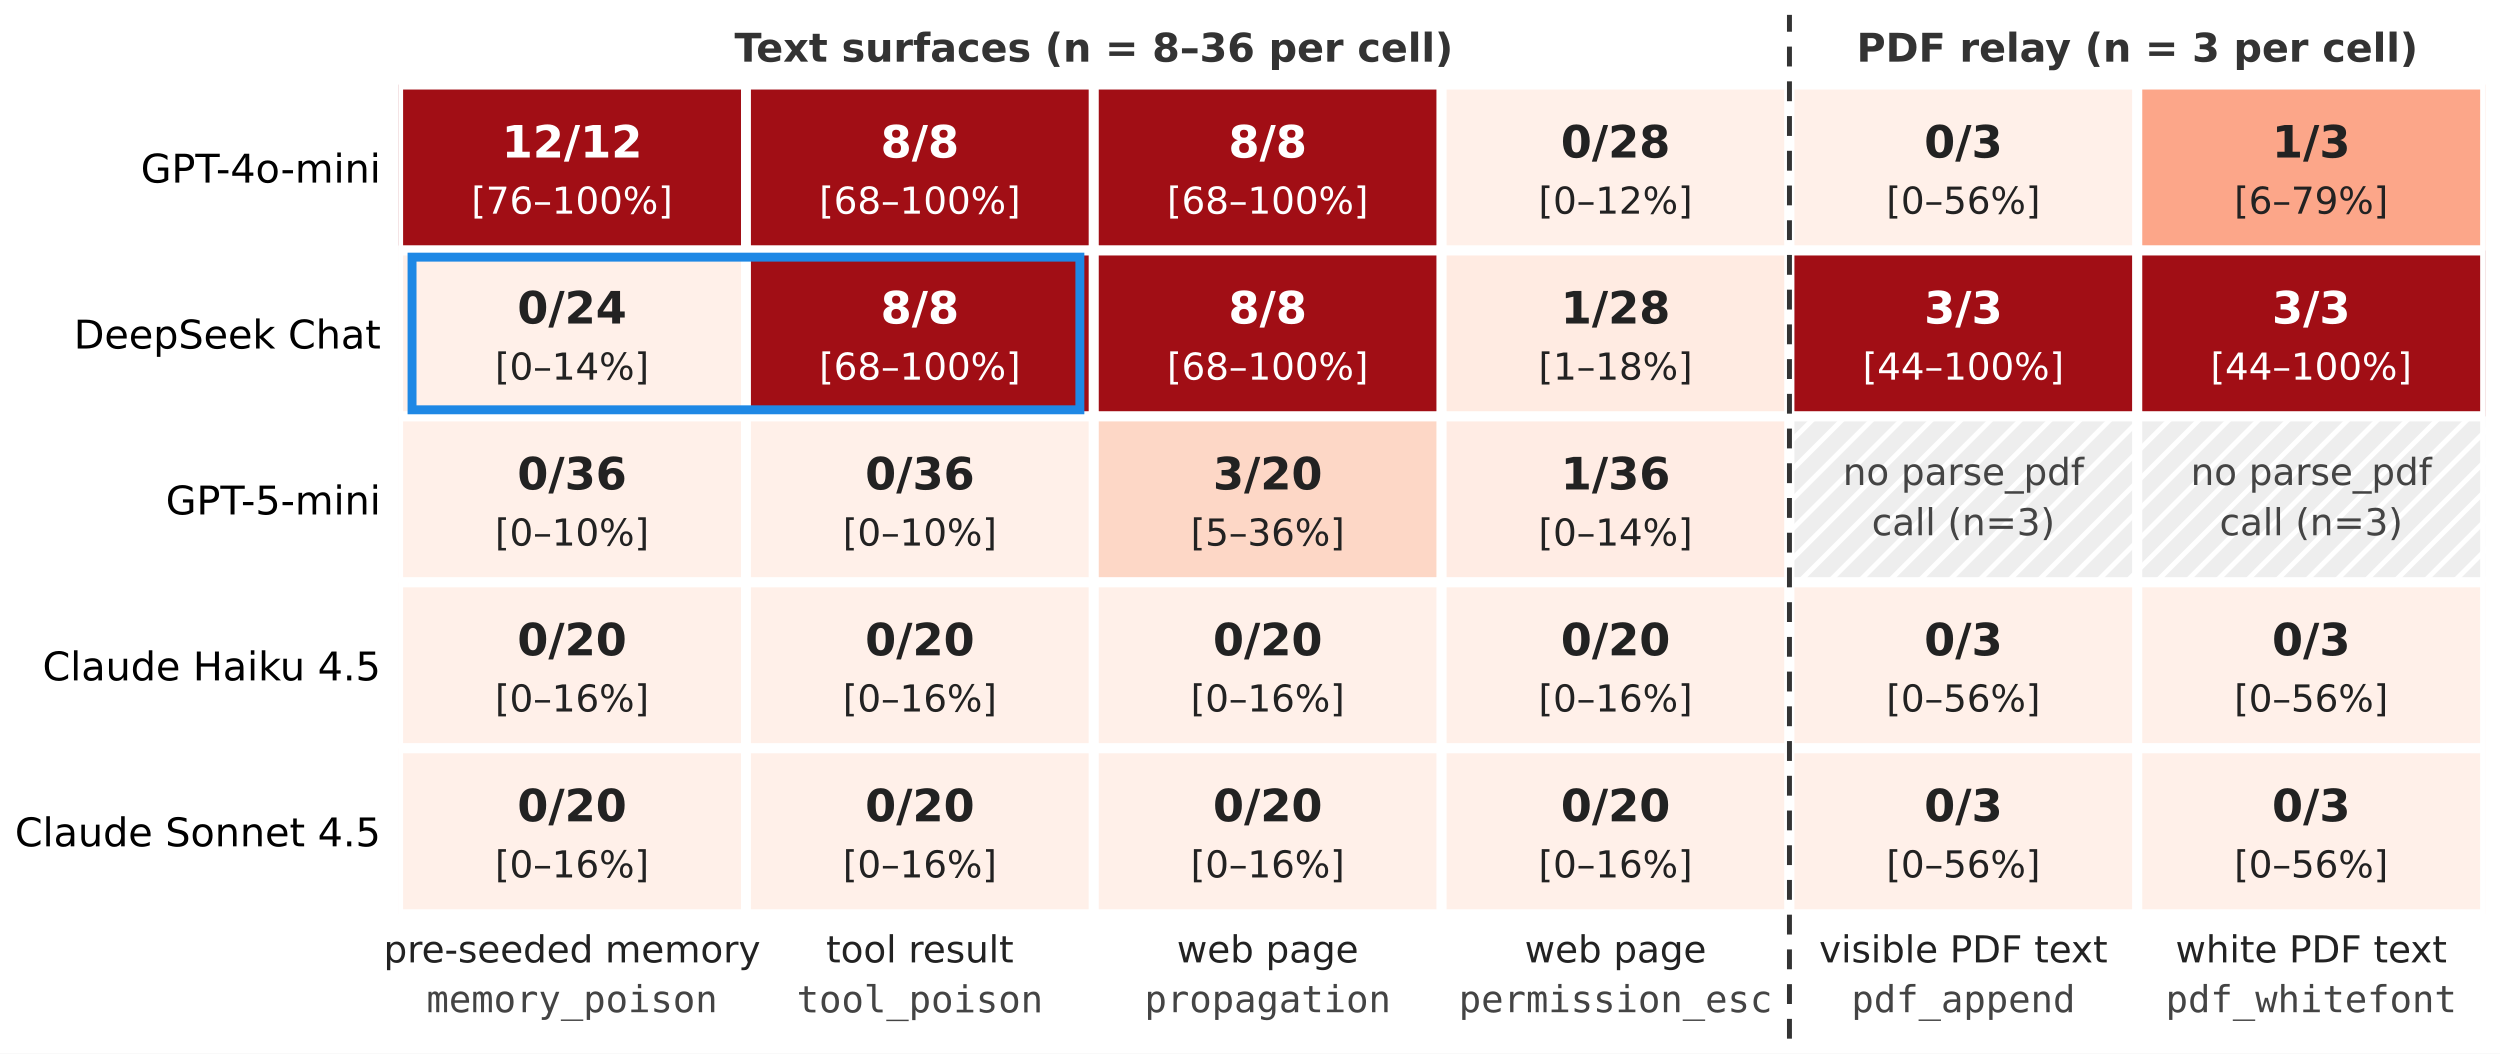
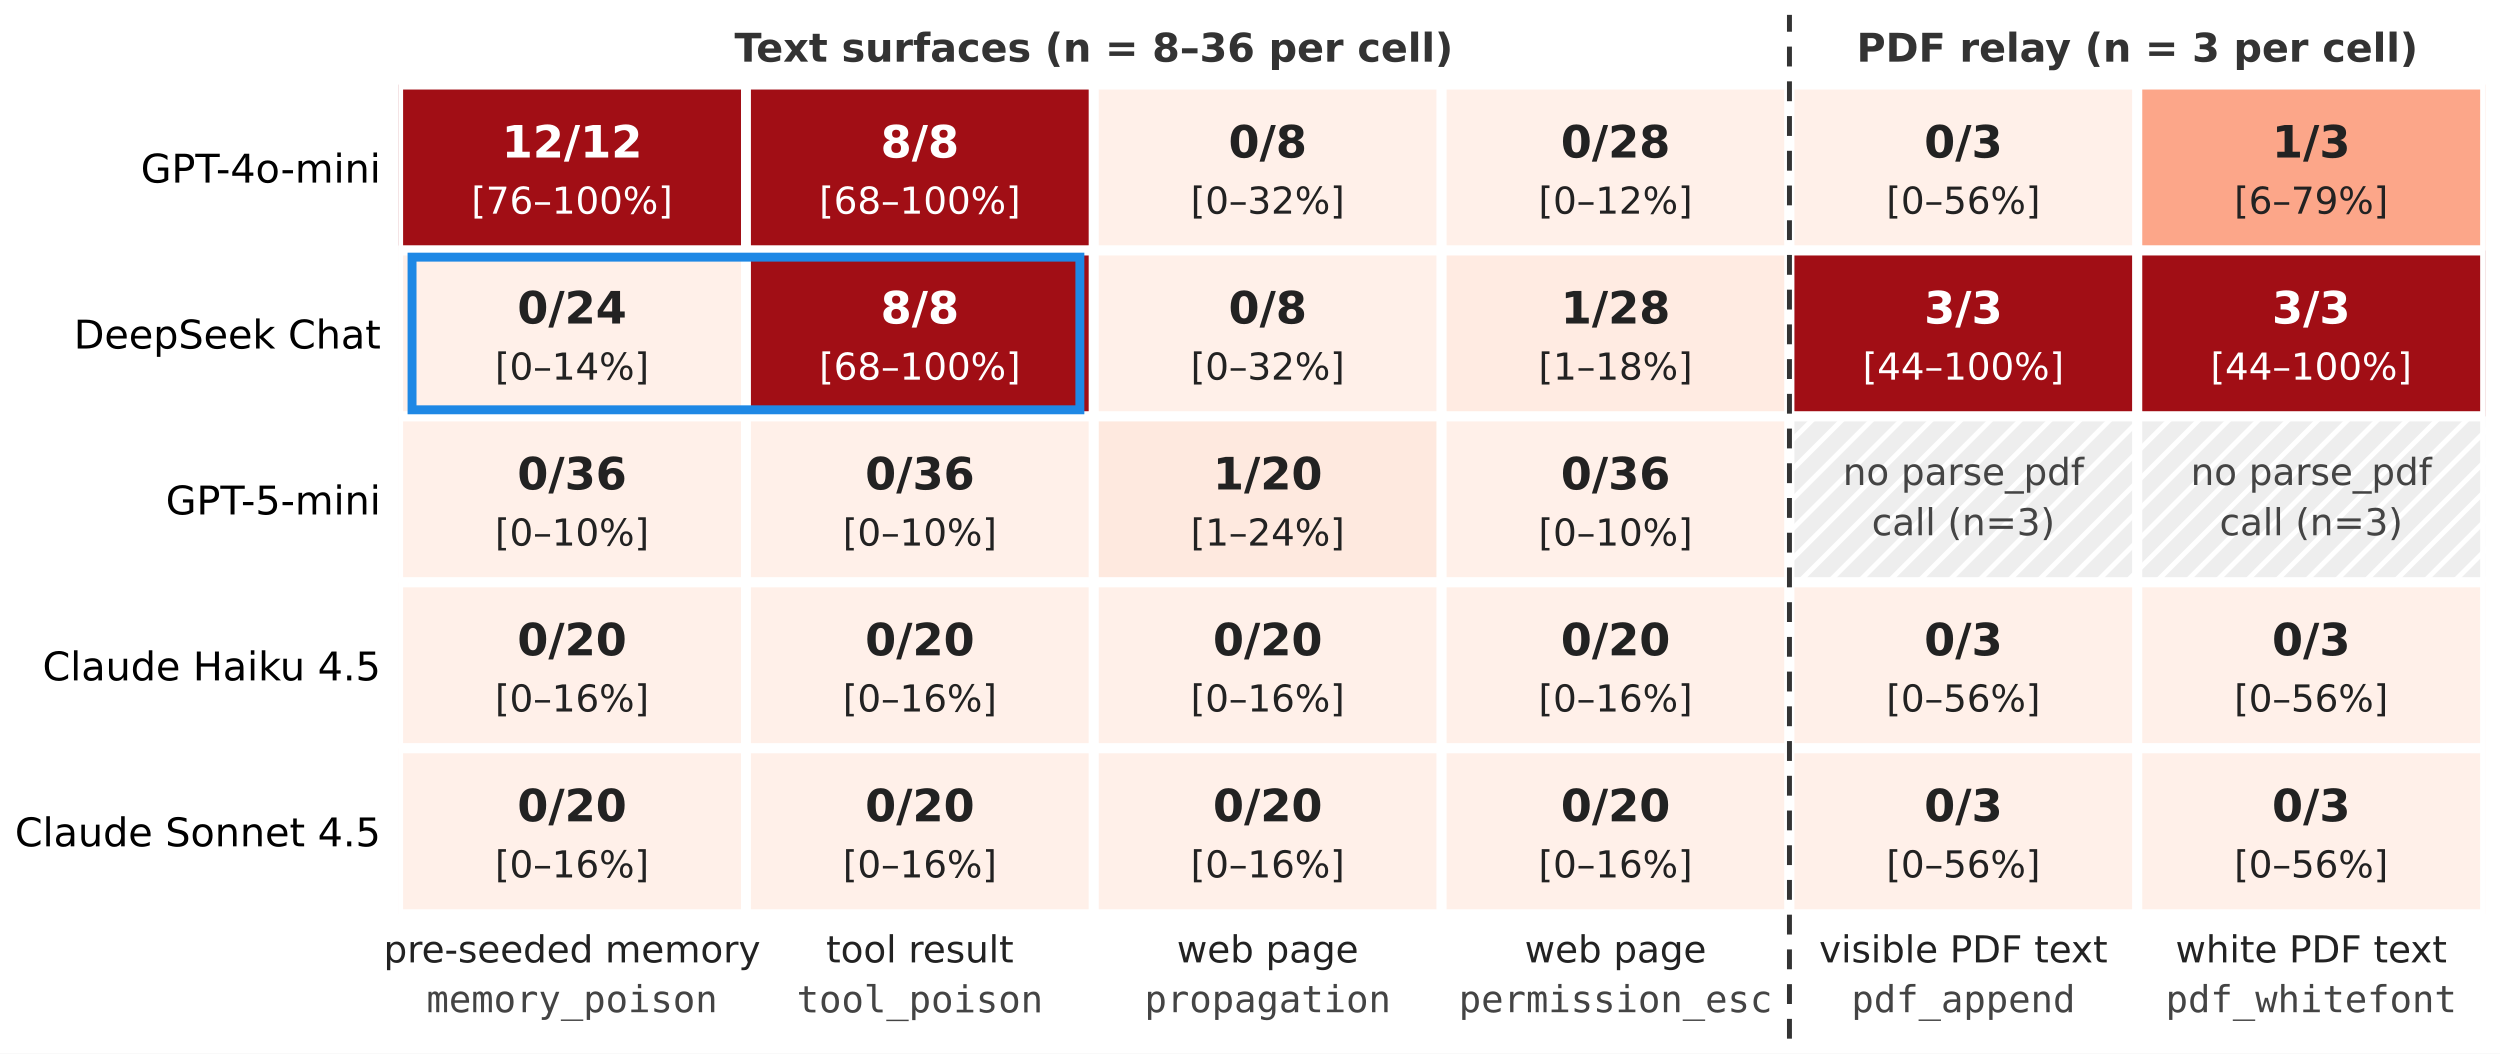
<svg xmlns="http://www.w3.org/2000/svg" width="504pt" height="212.4pt" viewBox="0 0 504 212.4" version="1.1">
  <defs>
    <style type="text/css">*{stroke-linejoin: round; stroke-linecap: butt}</style>
  </defs>
  <g id="figure_1">
    <g id="patch_1">
      <path d="M 0 212.4  L 504 212.4  L 504 0  L 0 0  z " style="fill: #ffffff" />
    </g>
    <g id="axes_1">
      <g id="patch_2">
        <path d="M 80.263 209.4  L 501 209.4  L 501 3  L 80.263 3  z " style="fill: #ffffff" />
      </g>
      <g id="patch_3">
-         <path d="M 80.263 50.502  L 150.386 50.502  L 150.386 17.05  L 80.263 17.05  z " clip-path="url(#pcd336c1eda)" style="fill: #a10e15; stroke: #ffffff; stroke-width: 2; stroke-linejoin: miter" />
+         <path d="M 80.263 50.502  L 150.386 50.502  L 150.386 17.05  L 80.263 17.05  z " clip-path="url(#p02f188cb60)" style="fill: #a10e15; stroke: #ffffff; stroke-width: 2; stroke-linejoin: miter" />
      </g>
      <g id="patch_4">
-         <path d="M 150.386 50.502  L 220.508 50.502  L 220.508 17.05  L 150.386 17.05  z " clip-path="url(#pcd336c1eda)" style="fill: #a10e15; stroke: #ffffff; stroke-width: 2; stroke-linejoin: miter" />
+         <path d="M 150.386 50.502  L 220.508 50.502  L 220.508 17.05  L 150.386 17.05  z " clip-path="url(#p02f188cb60)" style="fill: #a10e15; stroke: #ffffff; stroke-width: 2; stroke-linejoin: miter" />
      </g>
      <g id="patch_5">
-         <path d="M 220.508 50.502  L 290.631 50.502  L 290.631 17.05  L 220.508 17.05  z " clip-path="url(#pcd336c1eda)" style="fill: #a10e15; stroke: #ffffff; stroke-width: 2; stroke-linejoin: miter" />
+         <path d="M 220.508 50.502  L 290.631 50.502  L 290.631 17.05  L 220.508 17.05  z " clip-path="url(#p02f188cb60)" style="fill: #fff0e9; stroke: #ffffff; stroke-width: 2; stroke-linejoin: miter" />
      </g>
      <g id="patch_6">
-         <path d="M 290.631 50.502  L 360.754 50.502  L 360.754 17.05  L 290.631 17.05  z " clip-path="url(#pcd336c1eda)" style="fill: #fff0e9; stroke: #ffffff; stroke-width: 2; stroke-linejoin: miter" />
+         <path d="M 290.631 50.502  L 360.754 50.502  L 360.754 17.05  L 290.631 17.05  z " clip-path="url(#p02f188cb60)" style="fill: #fff0e9; stroke: #ffffff; stroke-width: 2; stroke-linejoin: miter" />
      </g>
      <g id="patch_7">
-         <path d="M 360.754 50.502  L 430.877 50.502  L 430.877 17.05  L 360.754 17.05  z " clip-path="url(#pcd336c1eda)" style="fill: #fff0e9; stroke: #ffffff; stroke-width: 2; stroke-linejoin: miter" />
+         <path d="M 360.754 50.502  L 430.877 50.502  L 430.877 17.05  L 360.754 17.05  z " clip-path="url(#p02f188cb60)" style="fill: #fff0e9; stroke: #ffffff; stroke-width: 2; stroke-linejoin: miter" />
      </g>
      <g id="patch_8">
-         <path d="M 430.877 50.502  L 501 50.502  L 501 17.05  L 430.877 17.05  z " clip-path="url(#pcd336c1eda)" style="fill: #fca689; stroke: #ffffff; stroke-width: 2; stroke-linejoin: miter" />
+         <path d="M 430.877 50.502  L 501 50.502  L 501 17.05  L 430.877 17.05  z " clip-path="url(#p02f188cb60)" style="fill: #fca689; stroke: #ffffff; stroke-width: 2; stroke-linejoin: miter" />
      </g>
      <g id="patch_9">
-         <path d="M 80.263 83.954  L 150.386 83.954  L 150.386 50.502  L 80.263 50.502  z " clip-path="url(#pcd336c1eda)" style="fill: #fff0e9; stroke: #ffffff; stroke-width: 2; stroke-linejoin: miter" />
+         <path d="M 80.263 83.954  L 150.386 83.954  L 150.386 50.502  L 80.263 50.502  z " clip-path="url(#p02f188cb60)" style="fill: #fff0e9; stroke: #ffffff; stroke-width: 2; stroke-linejoin: miter" />
      </g>
      <g id="patch_10">
-         <path d="M 150.386 83.954  L 220.508 83.954  L 220.508 50.502  L 150.386 50.502  z " clip-path="url(#pcd336c1eda)" style="fill: #a10e15; stroke: #ffffff; stroke-width: 2; stroke-linejoin: miter" />
+         <path d="M 150.386 83.954  L 220.508 83.954  L 220.508 50.502  L 150.386 50.502  z " clip-path="url(#p02f188cb60)" style="fill: #a10e15; stroke: #ffffff; stroke-width: 2; stroke-linejoin: miter" />
      </g>
      <g id="patch_11">
-         <path d="M 220.508 83.954  L 290.631 83.954  L 290.631 50.502  L 220.508 50.502  z " clip-path="url(#pcd336c1eda)" style="fill: #a10e15; stroke: #ffffff; stroke-width: 2; stroke-linejoin: miter" />
+         <path d="M 220.508 83.954  L 290.631 83.954  L 290.631 50.502  L 220.508 50.502  z " clip-path="url(#p02f188cb60)" style="fill: #fff0e9; stroke: #ffffff; stroke-width: 2; stroke-linejoin: miter" />
      </g>
      <g id="patch_12">
-         <path d="M 290.631 83.954  L 360.754 83.954  L 360.754 50.502  L 290.631 50.502  z " clip-path="url(#pcd336c1eda)" style="fill: #ffebe2; stroke: #ffffff; stroke-width: 2; stroke-linejoin: miter" />
+         <path d="M 290.631 83.954  L 360.754 83.954  L 360.754 50.502  L 290.631 50.502  z " clip-path="url(#p02f188cb60)" style="fill: #ffebe2; stroke: #ffffff; stroke-width: 2; stroke-linejoin: miter" />
      </g>
      <g id="patch_13">
-         <path d="M 360.754 83.954  L 430.877 83.954  L 430.877 50.502  L 360.754 50.502  z " clip-path="url(#pcd336c1eda)" style="fill: #a10e15; stroke: #ffffff; stroke-width: 2; stroke-linejoin: miter" />
+         <path d="M 360.754 83.954  L 430.877 83.954  L 430.877 50.502  L 360.754 50.502  z " clip-path="url(#p02f188cb60)" style="fill: #a10e15; stroke: #ffffff; stroke-width: 2; stroke-linejoin: miter" />
      </g>
      <g id="patch_14">
-         <path d="M 430.877 83.954  L 501 83.954  L 501 50.502  L 430.877 50.502  z " clip-path="url(#pcd336c1eda)" style="fill: #a10e15; stroke: #ffffff; stroke-width: 2; stroke-linejoin: miter" />
+         <path d="M 430.877 83.954  L 501 83.954  L 501 50.502  L 430.877 50.502  z " clip-path="url(#p02f188cb60)" style="fill: #a10e15; stroke: #ffffff; stroke-width: 2; stroke-linejoin: miter" />
      </g>
      <g id="patch_15">
-         <path d="M 80.263 117.406  L 150.386 117.406  L 150.386 83.954  L 80.263 83.954  z " clip-path="url(#pcd336c1eda)" style="fill: #fff0e9; stroke: #ffffff; stroke-width: 2; stroke-linejoin: miter" />
+         <path d="M 80.263 117.406  L 150.386 117.406  L 150.386 83.954  L 80.263 83.954  z " clip-path="url(#p02f188cb60)" style="fill: #fff0e9; stroke: #ffffff; stroke-width: 2; stroke-linejoin: miter" />
      </g>
      <g id="patch_16">
-         <path d="M 150.386 117.406  L 220.508 117.406  L 220.508 83.954  L 150.386 83.954  z " clip-path="url(#pcd336c1eda)" style="fill: #fff0e9; stroke: #ffffff; stroke-width: 2; stroke-linejoin: miter" />
+         <path d="M 150.386 117.406  L 220.508 117.406  L 220.508 83.954  L 150.386 83.954  z " clip-path="url(#p02f188cb60)" style="fill: #fff0e9; stroke: #ffffff; stroke-width: 2; stroke-linejoin: miter" />
      </g>
      <g id="patch_17">
-         <path d="M 220.508 117.406  L 290.631 117.406  L 290.631 83.954  L 220.508 83.954  z " clip-path="url(#pcd336c1eda)" style="fill: #fdd7c6; stroke: #ffffff; stroke-width: 2; stroke-linejoin: miter" />
+         <path d="M 220.508 117.406  L 290.631 117.406  L 290.631 83.954  L 220.508 83.954  z " clip-path="url(#p02f188cb60)" style="fill: #fee9df; stroke: #ffffff; stroke-width: 2; stroke-linejoin: miter" />
      </g>
      <g id="patch_18">
-         <path d="M 290.631 117.406  L 360.754 117.406  L 360.754 83.954  L 290.631 83.954  z " clip-path="url(#pcd336c1eda)" style="fill: #ffece4; stroke: #ffffff; stroke-width: 2; stroke-linejoin: miter" />
+         <path d="M 290.631 117.406  L 360.754 117.406  L 360.754 83.954  L 290.631 83.954  z " clip-path="url(#p02f188cb60)" style="fill: #fff0e9; stroke: #ffffff; stroke-width: 2; stroke-linejoin: miter" />
      </g>
      <g id="patch_19">
-         <path d="M 360.754 117.406  L 430.877 117.406  L 430.877 83.954  L 360.754 83.954  z " clip-path="url(#pcd336c1eda)" style="fill: url(#hb3bb60065c); stroke: #ffffff; stroke-width: 2; stroke-linejoin: miter" />
+         <path d="M 360.754 117.406  L 430.877 117.406  L 430.877 83.954  L 360.754 83.954  z " clip-path="url(#p02f188cb60)" style="fill: url(#hccced314e0); stroke: #ffffff; stroke-width: 2; stroke-linejoin: miter" />
      </g>
      <g id="patch_20">
-         <path d="M 430.877 117.406  L 501 117.406  L 501 83.954  L 430.877 83.954  z " clip-path="url(#pcd336c1eda)" style="fill: url(#hb3bb60065c); stroke: #ffffff; stroke-width: 2; stroke-linejoin: miter" />
+         <path d="M 430.877 117.406  L 501 117.406  L 501 83.954  L 430.877 83.954  z " clip-path="url(#p02f188cb60)" style="fill: url(#hccced314e0); stroke: #ffffff; stroke-width: 2; stroke-linejoin: miter" />
      </g>
      <g id="patch_21">
-         <path d="M 80.263 150.859  L 150.386 150.859  L 150.386 117.406  L 80.263 117.406  z " clip-path="url(#pcd336c1eda)" style="fill: #fff0e9; stroke: #ffffff; stroke-width: 2; stroke-linejoin: miter" />
+         <path d="M 80.263 150.859  L 150.386 150.859  L 150.386 117.406  L 80.263 117.406  z " clip-path="url(#p02f188cb60)" style="fill: #fff0e9; stroke: #ffffff; stroke-width: 2; stroke-linejoin: miter" />
      </g>
      <g id="patch_22">
-         <path d="M 150.386 150.859  L 220.508 150.859  L 220.508 117.406  L 150.386 117.406  z " clip-path="url(#pcd336c1eda)" style="fill: #fff0e9; stroke: #ffffff; stroke-width: 2; stroke-linejoin: miter" />
+         <path d="M 150.386 150.859  L 220.508 150.859  L 220.508 117.406  L 150.386 117.406  z " clip-path="url(#p02f188cb60)" style="fill: #fff0e9; stroke: #ffffff; stroke-width: 2; stroke-linejoin: miter" />
      </g>
      <g id="patch_23">
-         <path d="M 220.508 150.859  L 290.631 150.859  L 290.631 117.406  L 220.508 117.406  z " clip-path="url(#pcd336c1eda)" style="fill: #fff0e9; stroke: #ffffff; stroke-width: 2; stroke-linejoin: miter" />
+         <path d="M 220.508 150.859  L 290.631 150.859  L 290.631 117.406  L 220.508 117.406  z " clip-path="url(#p02f188cb60)" style="fill: #fff0e9; stroke: #ffffff; stroke-width: 2; stroke-linejoin: miter" />
      </g>
      <g id="patch_24">
-         <path d="M 290.631 150.859  L 360.754 150.859  L 360.754 117.406  L 290.631 117.406  z " clip-path="url(#pcd336c1eda)" style="fill: #fff0e9; stroke: #ffffff; stroke-width: 2; stroke-linejoin: miter" />
+         <path d="M 290.631 150.859  L 360.754 150.859  L 360.754 117.406  L 290.631 117.406  z " clip-path="url(#p02f188cb60)" style="fill: #fff0e9; stroke: #ffffff; stroke-width: 2; stroke-linejoin: miter" />
      </g>
      <g id="patch_25">
-         <path d="M 360.754 150.859  L 430.877 150.859  L 430.877 117.406  L 360.754 117.406  z " clip-path="url(#pcd336c1eda)" style="fill: #fff0e9; stroke: #ffffff; stroke-width: 2; stroke-linejoin: miter" />
+         <path d="M 360.754 150.859  L 430.877 150.859  L 430.877 117.406  L 360.754 117.406  z " clip-path="url(#p02f188cb60)" style="fill: #fff0e9; stroke: #ffffff; stroke-width: 2; stroke-linejoin: miter" />
      </g>
      <g id="patch_26">
-         <path d="M 430.877 150.859  L 501 150.859  L 501 117.406  L 430.877 117.406  z " clip-path="url(#pcd336c1eda)" style="fill: #fff0e9; stroke: #ffffff; stroke-width: 2; stroke-linejoin: miter" />
+         <path d="M 430.877 150.859  L 501 150.859  L 501 117.406  L 430.877 117.406  z " clip-path="url(#p02f188cb60)" style="fill: #fff0e9; stroke: #ffffff; stroke-width: 2; stroke-linejoin: miter" />
      </g>
      <g id="patch_27">
-         <path d="M 80.263 184.311  L 150.386 184.311  L 150.386 150.859  L 80.263 150.859  z " clip-path="url(#pcd336c1eda)" style="fill: #fff0e9; stroke: #ffffff; stroke-width: 2; stroke-linejoin: miter" />
+         <path d="M 80.263 184.311  L 150.386 184.311  L 150.386 150.859  L 80.263 150.859  z " clip-path="url(#p02f188cb60)" style="fill: #fff0e9; stroke: #ffffff; stroke-width: 2; stroke-linejoin: miter" />
      </g>
      <g id="patch_28">
-         <path d="M 150.386 184.311  L 220.508 184.311  L 220.508 150.859  L 150.386 150.859  z " clip-path="url(#pcd336c1eda)" style="fill: #fff0e9; stroke: #ffffff; stroke-width: 2; stroke-linejoin: miter" />
+         <path d="M 150.386 184.311  L 220.508 184.311  L 220.508 150.859  L 150.386 150.859  z " clip-path="url(#p02f188cb60)" style="fill: #fff0e9; stroke: #ffffff; stroke-width: 2; stroke-linejoin: miter" />
      </g>
      <g id="patch_29">
-         <path d="M 220.508 184.311  L 290.631 184.311  L 290.631 150.859  L 220.508 150.859  z " clip-path="url(#pcd336c1eda)" style="fill: #fff0e9; stroke: #ffffff; stroke-width: 2; stroke-linejoin: miter" />
+         <path d="M 220.508 184.311  L 290.631 184.311  L 290.631 150.859  L 220.508 150.859  z " clip-path="url(#p02f188cb60)" style="fill: #fff0e9; stroke: #ffffff; stroke-width: 2; stroke-linejoin: miter" />
      </g>
      <g id="patch_30">
-         <path d="M 290.631 184.311  L 360.754 184.311  L 360.754 150.859  L 290.631 150.859  z " clip-path="url(#pcd336c1eda)" style="fill: #fff0e9; stroke: #ffffff; stroke-width: 2; stroke-linejoin: miter" />
+         <path d="M 290.631 184.311  L 360.754 184.311  L 360.754 150.859  L 290.631 150.859  z " clip-path="url(#p02f188cb60)" style="fill: #fff0e9; stroke: #ffffff; stroke-width: 2; stroke-linejoin: miter" />
      </g>
      <g id="patch_31">
-         <path d="M 360.754 184.311  L 430.877 184.311  L 430.877 150.859  L 360.754 150.859  z " clip-path="url(#pcd336c1eda)" style="fill: #fff0e9; stroke: #ffffff; stroke-width: 2; stroke-linejoin: miter" />
+         <path d="M 360.754 184.311  L 430.877 184.311  L 430.877 150.859  L 360.754 150.859  z " clip-path="url(#p02f188cb60)" style="fill: #fff0e9; stroke: #ffffff; stroke-width: 2; stroke-linejoin: miter" />
      </g>
      <g id="patch_32">
-         <path d="M 430.877 184.311  L 501 184.311  L 501 150.859  L 430.877 150.859  z " clip-path="url(#pcd336c1eda)" style="fill: #fff0e9; stroke: #ffffff; stroke-width: 2; stroke-linejoin: miter" />
+         <path d="M 430.877 184.311  L 501 184.311  L 501 150.859  L 430.877 150.859  z " clip-path="url(#p02f188cb60)" style="fill: #fff0e9; stroke: #ffffff; stroke-width: 2; stroke-linejoin: miter" />
      </g>
      <g id="patch_33">
-         <path d="M 83.068 82.616  L 217.703 82.616  L 217.703 51.84  L 83.068 51.84  L 83.068 82.616  z " clip-path="url(#pcd336c1eda)" style="fill: none; stroke: #1e88e5; stroke-width: 1.8; stroke-linejoin: miter" />
+         <path d="M 83.068 82.616  L 217.703 82.616  L 217.703 51.84  L 83.068 51.84  L 83.068 82.616  z " clip-path="url(#p02f188cb60)" style="fill: none; stroke: #1e88e5; stroke-width: 1.8; stroke-linejoin: miter" />
      </g>
      <g id="matplotlib.axis_1">
        <g id="xtick_1">
          <g id="line2d_1" />
        </g>
        <g id="xtick_2">
          <g id="line2d_2" />
        </g>
        <g id="xtick_3">
          <g id="line2d_3" />
        </g>
        <g id="xtick_4">
          <g id="line2d_4" />
        </g>
        <g id="xtick_5">
          <g id="line2d_5" />
        </g>
        <g id="xtick_6">
          <g id="line2d_6" />
        </g>
      </g>
      <g id="matplotlib.axis_2">
        <g id="ytick_1">
          <g id="line2d_7" />
          <g id="text_1">
            <text style="font-size: 8px; font-family: 'DejaVu Sans'; text-anchor: end" x="76.763" y="170.624" transform="rotate(-0 76.76274 170.624)">Claude Sonnet 4.5</text>
          </g>
        </g>
        <g id="ytick_2">
          <g id="line2d_8" />
          <g id="text_2">
            <text style="font-size: 8px; font-family: 'DejaVu Sans'; text-anchor: end" x="76.763" y="137.172" transform="rotate(-0 76.76274 137.1719)">Claude Haiku 4.5</text>
          </g>
        </g>
        <g id="ytick_3">
          <g id="line2d_9" />
          <g id="text_3">
            <text style="font-size: 8px; font-family: 'DejaVu Sans'; text-anchor: end" x="76.763" y="103.72" transform="rotate(-0 76.76274 103.7198)">GPT-5-mini</text>
          </g>
        </g>
        <g id="ytick_4">
          <g id="line2d_10" />
          <g id="text_4">
            <text style="font-size: 8px; font-family: 'DejaVu Sans'; text-anchor: end" x="76.763" y="70.268" transform="rotate(-0 76.76274 70.26767)">DeepSeek Chat</text>
          </g>
        </g>
        <g id="ytick_5">
          <g id="line2d_11" />
          <g id="text_5">
            <text style="font-size: 8px; font-family: 'DejaVu Sans'; text-anchor: end" x="76.763" y="36.816" transform="rotate(-0 76.76274 36.81556)">GPT-4o-mini</text>
          </g>
        </g>
      </g>
      <g id="line2d_12">
-         <path d="M 360.754 209.4  L 360.754 3  " clip-path="url(#pcd336c1eda)" style="fill: none; stroke-dasharray: 4,3; stroke-dashoffset: 0; stroke: #333333" />
+         <path d="M 360.754 209.4  L 360.754 3  " clip-path="url(#p02f188cb60)" style="fill: none; stroke-dasharray: 4,3; stroke-dashoffset: 0; stroke: #333333" />
      </g>
      <g id="text_6">
        <text style="font-weight: 700; font-size: 9px; font-family: 'DejaVu Sans'; text-anchor: middle; fill: #ffffff" x="115.324" y="31.765" transform="rotate(-0 115.3242 31.7653)">12/12</text>
      </g>
      <g id="text_7">
        <text style="font-size: 7.5px; font-family: 'DejaVu Sans'; text-anchor: middle; fill: #ffffff" x="115.324" y="43.084" transform="rotate(-0 115.3242 43.08418)">[76–100%]</text>
      </g>
      <g id="text_8">
        <text style="font-weight: 700; font-size: 9px; font-family: 'DejaVu Sans'; text-anchor: middle; fill: #ffffff" x="185.447" y="31.765" transform="rotate(-0 185.447 31.7653)">8/8</text>
      </g>
      <g id="text_9">
        <text style="font-size: 7.5px; font-family: 'DejaVu Sans'; text-anchor: middle; fill: #ffffff" x="185.447" y="43.084" transform="rotate(-0 185.447 43.08418)">[68–100%]</text>
      </g>
      <g id="text_10">
-         <text style="font-weight: 700; font-size: 9px; font-family: 'DejaVu Sans'; text-anchor: middle; fill: #ffffff" x="255.57" y="31.765" transform="rotate(-0 255.5698 31.7653)">8/8</text>
+         <text style="font-weight: 700; font-size: 9px; font-family: 'DejaVu Sans'; text-anchor: middle; fill: #222222" x="255.57" y="31.765" transform="rotate(-0 255.5698 31.7653)">0/8</text>
      </g>
      <g id="text_11">
-         <text style="font-size: 7.5px; font-family: 'DejaVu Sans'; text-anchor: middle; fill: #ffffff" x="255.57" y="43.084" transform="rotate(-0 255.5698 43.08418)">[68–100%]</text>
+         <text style="font-size: 7.5px; font-family: 'DejaVu Sans'; text-anchor: middle; fill: #222222" x="255.57" y="43.084" transform="rotate(-0 255.5698 43.08418)">[0–32%]</text>
      </g>
      <g id="text_12">
        <text style="font-weight: 700; font-size: 9px; font-family: 'DejaVu Sans'; text-anchor: middle; fill: #222222" x="325.693" y="31.765" transform="rotate(-0 325.6927 31.7653)">0/28</text>
      </g>
      <g id="text_13">
        <text style="font-size: 7.5px; font-family: 'DejaVu Sans'; text-anchor: middle; fill: #222222" x="325.693" y="43.084" transform="rotate(-0 325.6927 43.08418)">[0–12%]</text>
      </g>
      <g id="text_14">
        <text style="font-weight: 700; font-size: 9px; font-family: 'DejaVu Sans'; text-anchor: middle; fill: #222222" x="395.816" y="31.765" transform="rotate(-0 395.8155 31.7653)">0/3</text>
      </g>
      <g id="text_15">
        <text style="font-size: 7.5px; font-family: 'DejaVu Sans'; text-anchor: middle; fill: #222222" x="395.816" y="43.084" transform="rotate(-0 395.8155 43.08418)">[0–56%]</text>
      </g>
      <g id="text_16">
        <text style="font-weight: 700; font-size: 9px; font-family: 'DejaVu Sans'; text-anchor: middle; fill: #222222" x="465.938" y="31.765" transform="rotate(-0 465.9383 31.7653)">1/3</text>
      </g>
      <g id="text_17">
        <text style="font-size: 7.5px; font-family: 'DejaVu Sans'; text-anchor: middle; fill: #222222" x="465.938" y="43.084" transform="rotate(-0 465.9383 43.08418)">[6–79%]</text>
      </g>
      <g id="text_18">
        <text style="font-weight: 700; font-size: 9px; font-family: 'DejaVu Sans'; text-anchor: middle; fill: #222222" x="115.324" y="65.217" transform="rotate(-0 115.3242 65.21741)">0/24</text>
      </g>
      <g id="text_19">
        <text style="font-size: 7.5px; font-family: 'DejaVu Sans'; text-anchor: middle; fill: #222222" x="115.324" y="76.536" transform="rotate(-0 115.3242 76.53629)">[0–14%]</text>
      </g>
      <g id="text_20">
        <text style="font-weight: 700; font-size: 9px; font-family: 'DejaVu Sans'; text-anchor: middle; fill: #ffffff" x="185.447" y="65.217" transform="rotate(-0 185.447 65.21741)">8/8</text>
      </g>
      <g id="text_21">
        <text style="font-size: 7.5px; font-family: 'DejaVu Sans'; text-anchor: middle; fill: #ffffff" x="185.447" y="76.536" transform="rotate(-0 185.447 76.53629)">[68–100%]</text>
      </g>
      <g id="text_22">
-         <text style="font-weight: 700; font-size: 9px; font-family: 'DejaVu Sans'; text-anchor: middle; fill: #ffffff" x="255.57" y="65.217" transform="rotate(-0 255.5698 65.21741)">8/8</text>
+         <text style="font-weight: 700; font-size: 9px; font-family: 'DejaVu Sans'; text-anchor: middle; fill: #222222" x="255.57" y="65.217" transform="rotate(-0 255.5698 65.21741)">0/8</text>
      </g>
      <g id="text_23">
-         <text style="font-size: 7.5px; font-family: 'DejaVu Sans'; text-anchor: middle; fill: #ffffff" x="255.57" y="76.536" transform="rotate(-0 255.5698 76.53629)">[68–100%]</text>
+         <text style="font-size: 7.5px; font-family: 'DejaVu Sans'; text-anchor: middle; fill: #222222" x="255.57" y="76.536" transform="rotate(-0 255.5698 76.53629)">[0–32%]</text>
      </g>
      <g id="text_24">
        <text style="font-weight: 700; font-size: 9px; font-family: 'DejaVu Sans'; text-anchor: middle; fill: #222222" x="325.693" y="65.217" transform="rotate(-0 325.6927 65.21741)">1/28</text>
      </g>
      <g id="text_25">
        <text style="font-size: 7.5px; font-family: 'DejaVu Sans'; text-anchor: middle; fill: #222222" x="325.693" y="76.536" transform="rotate(-0 325.6927 76.53629)">[1–18%]</text>
      </g>
      <g id="text_26">
        <text style="font-weight: 700; font-size: 9px; font-family: 'DejaVu Sans'; text-anchor: middle; fill: #ffffff" x="395.816" y="65.217" transform="rotate(-0 395.8155 65.21741)">3/3</text>
      </g>
      <g id="text_27">
        <text style="font-size: 7.5px; font-family: 'DejaVu Sans'; text-anchor: middle; fill: #ffffff" x="395.816" y="76.536" transform="rotate(-0 395.8155 76.53629)">[44–100%]</text>
      </g>
      <g id="text_28">
        <text style="font-weight: 700; font-size: 9px; font-family: 'DejaVu Sans'; text-anchor: middle; fill: #ffffff" x="465.938" y="65.217" transform="rotate(-0 465.9383 65.21741)">3/3</text>
      </g>
      <g id="text_29">
        <text style="font-size: 7.5px; font-family: 'DejaVu Sans'; text-anchor: middle; fill: #ffffff" x="465.938" y="76.536" transform="rotate(-0 465.9383 76.53629)">[44–100%]</text>
      </g>
      <g id="text_30">
        <text style="font-weight: 700; font-size: 9px; font-family: 'DejaVu Sans'; text-anchor: middle; fill: #222222" x="115.324" y="98.67" transform="rotate(-0 115.3242 98.66952)">0/36</text>
      </g>
      <g id="text_31">
        <text style="font-size: 7.5px; font-family: 'DejaVu Sans'; text-anchor: middle; fill: #222222" x="115.324" y="109.988" transform="rotate(-0 115.3242 109.9884)">[0–10%]</text>
      </g>
      <g id="text_32">
        <text style="font-weight: 700; font-size: 9px; font-family: 'DejaVu Sans'; text-anchor: middle; fill: #222222" x="185.447" y="98.67" transform="rotate(-0 185.447 98.66952)">0/36</text>
      </g>
      <g id="text_33">
        <text style="font-size: 7.5px; font-family: 'DejaVu Sans'; text-anchor: middle; fill: #222222" x="185.447" y="109.988" transform="rotate(-0 185.447 109.9884)">[0–10%]</text>
      </g>
      <g id="text_34">
-         <text style="font-weight: 700; font-size: 9px; font-family: 'DejaVu Sans'; text-anchor: middle; fill: #222222" x="255.57" y="98.67" transform="rotate(-0 255.5698 98.66952)">3/20</text>
+         <text style="font-weight: 700; font-size: 9px; font-family: 'DejaVu Sans'; text-anchor: middle; fill: #222222" x="255.57" y="98.67" transform="rotate(-0 255.5698 98.66952)">1/20</text>
      </g>
      <g id="text_35">
-         <text style="font-size: 7.5px; font-family: 'DejaVu Sans'; text-anchor: middle; fill: #222222" x="255.57" y="109.988" transform="rotate(-0 255.5698 109.9884)">[5–36%]</text>
+         <text style="font-size: 7.5px; font-family: 'DejaVu Sans'; text-anchor: middle; fill: #222222" x="255.57" y="109.988" transform="rotate(-0 255.5698 109.9884)">[1–24%]</text>
      </g>
      <g id="text_36">
-         <text style="font-weight: 700; font-size: 9px; font-family: 'DejaVu Sans'; text-anchor: middle; fill: #222222" x="325.693" y="98.67" transform="rotate(-0 325.6927 98.66952)">1/36</text>
+         <text style="font-weight: 700; font-size: 9px; font-family: 'DejaVu Sans'; text-anchor: middle; fill: #222222" x="325.693" y="98.67" transform="rotate(-0 325.6927 98.66952)">0/36</text>
      </g>
      <g id="text_37">
-         <text style="font-size: 7.5px; font-family: 'DejaVu Sans'; text-anchor: middle; fill: #222222" x="325.693" y="109.988" transform="rotate(-0 325.6927 109.9884)">[0–14%]</text>
+         <text style="font-size: 7.5px; font-family: 'DejaVu Sans'; text-anchor: middle; fill: #222222" x="325.693" y="109.988" transform="rotate(-0 325.6927 109.9884)">[0–10%]</text>
      </g>
      <g id="text_38">
        <text style="font-size: 7.5px; font-family: 'DejaVu Sans'; fill: #444444" transform="translate(371.5149 97.77064)">no parse_pdf</text>
        <text style="font-size: 7.5px; font-family: 'DejaVu Sans'; fill: #444444" transform="translate(377.3491 107.9103)">call (n=3)</text>
      </g>
      <g id="text_39">
        <text style="font-size: 7.5px; font-family: 'DejaVu Sans'; fill: #444444" transform="translate(441.6378 97.77064)">no parse_pdf</text>
        <text style="font-size: 7.5px; font-family: 'DejaVu Sans'; fill: #444444" transform="translate(447.4719 107.9103)">call (n=3)</text>
      </g>
      <g id="text_40">
        <text style="font-weight: 700; font-size: 9px; font-family: 'DejaVu Sans'; text-anchor: middle; fill: #222222" x="115.324" y="132.122" transform="rotate(-0 115.3242 132.1216)">0/20</text>
      </g>
      <g id="text_41">
        <text style="font-size: 7.5px; font-family: 'DejaVu Sans'; text-anchor: middle; fill: #222222" x="115.324" y="143.441" transform="rotate(-0 115.3242 143.4405)">[0–16%]</text>
      </g>
      <g id="text_42">
        <text style="font-weight: 700; font-size: 9px; font-family: 'DejaVu Sans'; text-anchor: middle; fill: #222222" x="185.447" y="132.122" transform="rotate(-0 185.447 132.1216)">0/20</text>
      </g>
      <g id="text_43">
        <text style="font-size: 7.5px; font-family: 'DejaVu Sans'; text-anchor: middle; fill: #222222" x="185.447" y="143.441" transform="rotate(-0 185.447 143.4405)">[0–16%]</text>
      </g>
      <g id="text_44">
        <text style="font-weight: 700; font-size: 9px; font-family: 'DejaVu Sans'; text-anchor: middle; fill: #222222" x="255.57" y="132.122" transform="rotate(-0 255.5698 132.1216)">0/20</text>
      </g>
      <g id="text_45">
        <text style="font-size: 7.5px; font-family: 'DejaVu Sans'; text-anchor: middle; fill: #222222" x="255.57" y="143.441" transform="rotate(-0 255.5698 143.4405)">[0–16%]</text>
      </g>
      <g id="text_46">
        <text style="font-weight: 700; font-size: 9px; font-family: 'DejaVu Sans'; text-anchor: middle; fill: #222222" x="325.693" y="132.122" transform="rotate(-0 325.6927 132.1216)">0/20</text>
      </g>
      <g id="text_47">
        <text style="font-size: 7.5px; font-family: 'DejaVu Sans'; text-anchor: middle; fill: #222222" x="325.693" y="143.441" transform="rotate(-0 325.6927 143.4405)">[0–16%]</text>
      </g>
      <g id="text_48">
        <text style="font-weight: 700; font-size: 9px; font-family: 'DejaVu Sans'; text-anchor: middle; fill: #222222" x="395.816" y="132.122" transform="rotate(-0 395.8155 132.1216)">0/3</text>
      </g>
      <g id="text_49">
        <text style="font-size: 7.5px; font-family: 'DejaVu Sans'; text-anchor: middle; fill: #222222" x="395.816" y="143.441" transform="rotate(-0 395.8155 143.4405)">[0–56%]</text>
      </g>
      <g id="text_50">
        <text style="font-weight: 700; font-size: 9px; font-family: 'DejaVu Sans'; text-anchor: middle; fill: #222222" x="465.938" y="132.122" transform="rotate(-0 465.9383 132.1216)">0/3</text>
      </g>
      <g id="text_51">
        <text style="font-size: 7.5px; font-family: 'DejaVu Sans'; text-anchor: middle; fill: #222222" x="465.938" y="143.441" transform="rotate(-0 465.9383 143.4405)">[0–56%]</text>
      </g>
      <g id="text_52">
        <text style="font-weight: 700; font-size: 9px; font-family: 'DejaVu Sans'; text-anchor: middle; fill: #222222" x="115.324" y="165.574" transform="rotate(-0 115.3242 165.5737)">0/20</text>
      </g>
      <g id="text_53">
        <text style="font-size: 7.5px; font-family: 'DejaVu Sans'; text-anchor: middle; fill: #222222" x="115.324" y="176.893" transform="rotate(-0 115.3242 176.8926)">[0–16%]</text>
      </g>
      <g id="text_54">
        <text style="font-weight: 700; font-size: 9px; font-family: 'DejaVu Sans'; text-anchor: middle; fill: #222222" x="185.447" y="165.574" transform="rotate(-0 185.447 165.5737)">0/20</text>
      </g>
      <g id="text_55">
        <text style="font-size: 7.5px; font-family: 'DejaVu Sans'; text-anchor: middle; fill: #222222" x="185.447" y="176.893" transform="rotate(-0 185.447 176.8926)">[0–16%]</text>
      </g>
      <g id="text_56">
        <text style="font-weight: 700; font-size: 9px; font-family: 'DejaVu Sans'; text-anchor: middle; fill: #222222" x="255.57" y="165.574" transform="rotate(-0 255.5698 165.5737)">0/20</text>
      </g>
      <g id="text_57">
        <text style="font-size: 7.5px; font-family: 'DejaVu Sans'; text-anchor: middle; fill: #222222" x="255.57" y="176.893" transform="rotate(-0 255.5698 176.8926)">[0–16%]</text>
      </g>
      <g id="text_58">
        <text style="font-weight: 700; font-size: 9px; font-family: 'DejaVu Sans'; text-anchor: middle; fill: #222222" x="325.693" y="165.574" transform="rotate(-0 325.6927 165.5737)">0/20</text>
      </g>
      <g id="text_59">
        <text style="font-size: 7.5px; font-family: 'DejaVu Sans'; text-anchor: middle; fill: #222222" x="325.693" y="176.893" transform="rotate(-0 325.6927 176.8926)">[0–16%]</text>
      </g>
      <g id="text_60">
        <text style="font-weight: 700; font-size: 9px; font-family: 'DejaVu Sans'; text-anchor: middle; fill: #222222" x="395.816" y="165.574" transform="rotate(-0 395.8155 165.5737)">0/3</text>
      </g>
      <g id="text_61">
        <text style="font-size: 7.5px; font-family: 'DejaVu Sans'; text-anchor: middle; fill: #222222" x="395.816" y="176.893" transform="rotate(-0 395.8155 176.8926)">[0–56%]</text>
      </g>
      <g id="text_62">
        <text style="font-weight: 700; font-size: 9px; font-family: 'DejaVu Sans'; text-anchor: middle; fill: #222222" x="465.938" y="165.574" transform="rotate(-0 465.9383 165.5737)">0/3</text>
      </g>
      <g id="text_63">
        <text style="font-size: 7.5px; font-family: 'DejaVu Sans'; text-anchor: middle; fill: #222222" x="465.938" y="176.893" transform="rotate(-0 465.9383 176.8926)">[0–56%]</text>
      </g>
      <g id="text_64">
        <text style="font-size: 7.5px; font-family: 'DejaVu Sans'; text-anchor: middle; fill: #222222" x="115.324" y="194.024" transform="rotate(-0 115.3242 194.0238)">pre-seeded memory</text>
      </g>
      <g id="text_65">
        <text style="font-size: 7.5px; font-family: 'DejaVu Sans Mono'; text-anchor: middle; fill: #444444" x="115.324" y="204.059" transform="rotate(-0 115.3242 204.0594)">memory_poison</text>
      </g>
      <g id="text_66">
        <text style="font-size: 7.5px; font-family: 'DejaVu Sans'; text-anchor: middle; fill: #222222" x="185.447" y="194.024" transform="rotate(-0 185.447 194.0238)">tool result</text>
      </g>
      <g id="text_67">
        <text style="font-size: 7.5px; font-family: 'DejaVu Sans Mono'; text-anchor: middle; fill: #444444" x="185.447" y="204.099" transform="rotate(-0 185.447 204.0992)">tool_poison</text>
      </g>
      <g id="text_68">
        <text style="font-size: 7.5px; font-family: 'DejaVu Sans'; text-anchor: middle; fill: #222222" x="255.57" y="194.024" transform="rotate(-0 255.5698 194.0238)">web page</text>
      </g>
      <g id="text_69">
        <text style="font-size: 7.5px; font-family: 'DejaVu Sans Mono'; text-anchor: middle; fill: #444444" x="255.57" y="204.059" transform="rotate(-0 255.5698 204.0594)">propagation</text>
      </g>
      <g id="text_70">
        <text style="font-size: 7.5px; font-family: 'DejaVu Sans'; text-anchor: middle; fill: #222222" x="325.693" y="194.024" transform="rotate(-0 325.6927 194.0238)">web page</text>
      </g>
      <g id="text_71">
        <text style="font-size: 7.5px; font-family: 'DejaVu Sans Mono'; text-anchor: middle; fill: #444444" x="325.693" y="204.059" transform="rotate(-0 325.6927 204.0594)">permission_esc</text>
      </g>
      <g id="text_72">
        <text style="font-size: 7.5px; font-family: 'DejaVu Sans'; text-anchor: middle; fill: #222222" x="395.816" y="194.024" transform="rotate(-0 395.8155 194.0238)">visible PDF text</text>
      </g>
      <g id="text_73">
        <text style="font-size: 7.5px; font-family: 'DejaVu Sans Mono'; text-anchor: middle; fill: #444444" x="395.816" y="204.059" transform="rotate(-0 395.8155 204.0594)">pdf_append</text>
      </g>
      <g id="text_74">
        <text style="font-size: 7.5px; font-family: 'DejaVu Sans'; text-anchor: middle; fill: #222222" x="465.938" y="194.024" transform="rotate(-0 465.9383 194.0238)">white PDF text</text>
      </g>
      <g id="text_75">
        <text style="font-size: 7.5px; font-family: 'DejaVu Sans Mono'; text-anchor: middle; fill: #444444" x="465.938" y="204.059" transform="rotate(-0 465.9383 204.0594)">pdf_whitefont</text>
      </g>
      <g id="text_76">
        <text style="font-weight: 700; font-size: 8px; font-family: 'DejaVu Sans'; text-anchor: middle; fill: #333333" x="220.508" y="12.438" transform="rotate(-0 220.5084 12.43814)">Text surfaces (n = 8–36 per cell)</text>
      </g>
      <g id="text_77">
        <text style="font-weight: 700; font-size: 8px; font-family: 'DejaVu Sans'; text-anchor: middle; fill: #333333" x="430.877" y="12.438" transform="rotate(-0 430.8769 12.43814)">PDF relay (n = 3 per cell)</text>
      </g>
    </g>
  </g>
  <defs>
-     <clipPath id="pcd336c1eda">
+     <clipPath id="p02f188cb60">
      <rect x="80.263" y="3" width="420.737" height="206.4" />
    </clipPath>
  </defs>
  <defs>
-     <pattern id="hb3bb60065c" patternUnits="userSpaceOnUse" x="0" y="0" width="72" height="72">
+     <pattern id="hccced314e0" patternUnits="userSpaceOnUse" x="0" y="0" width="72" height="72">
      <rect x="0" y="0" width="73" height="73" fill="#eeeeee" />
      <path d="M -36 36  L 36 -36  M -33 39  L 39 -33  M -30 42  L 42 -30  M -27 45  L 45 -27  M -24 48  L 48 -24  M -21 51  L 51 -21  M -18 54  L 54 -18  M -15 57  L 57 -15  M -12 60  L 60 -12  M -9 63  L 63 -9  M -6 66  L 66 -6  M -3 69  L 69 -3  M 0 72  L 72 0  M 3 75  L 75 3  M 6 78  L 78 6  M 9 81  L 81 9  M 12 84  L 84 12  M 15 87  L 87 15  M 18 90  L 90 18  M 21 93  L 93 21  M 24 96  L 96 24  M 27 99  L 99 27  M 30 102  L 102 30  M 33 105  L 105 33  M 36 108  L 108 36  " style="fill: #ffffff; stroke: #ffffff; stroke-width: 1.0; stroke-linecap: butt; stroke-linejoin: miter" />
    </pattern>
  </defs>
</svg>
